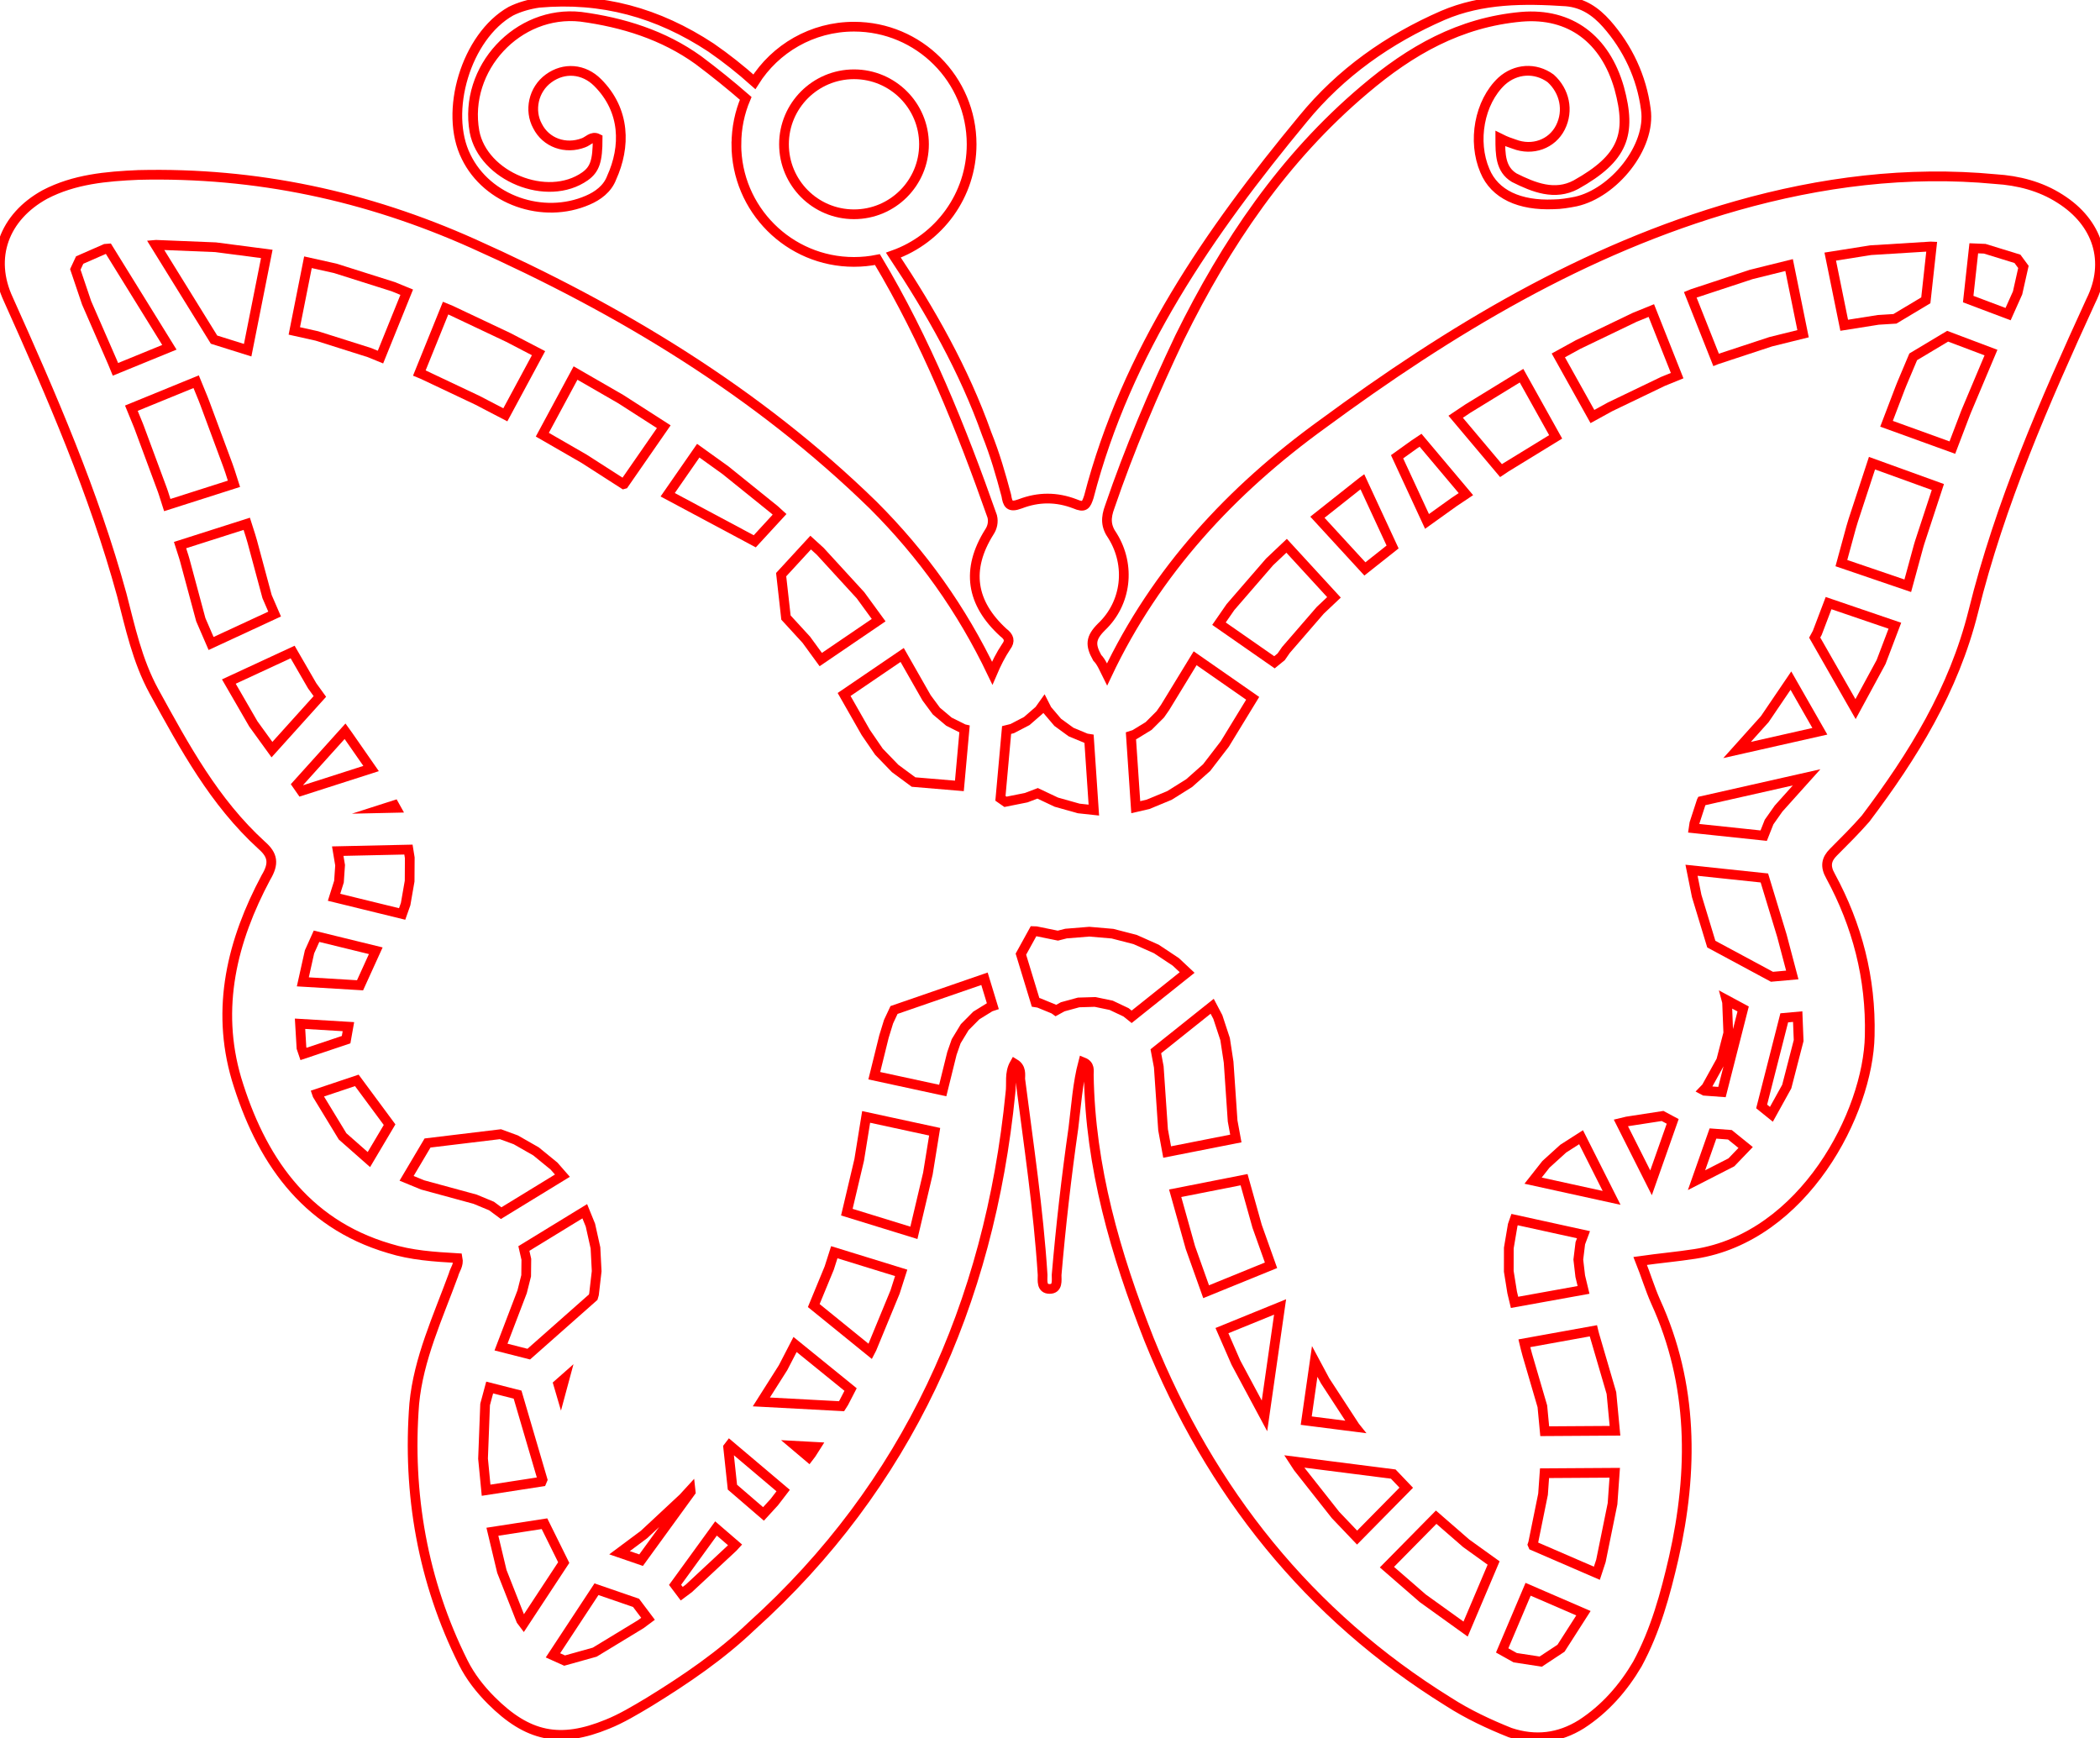
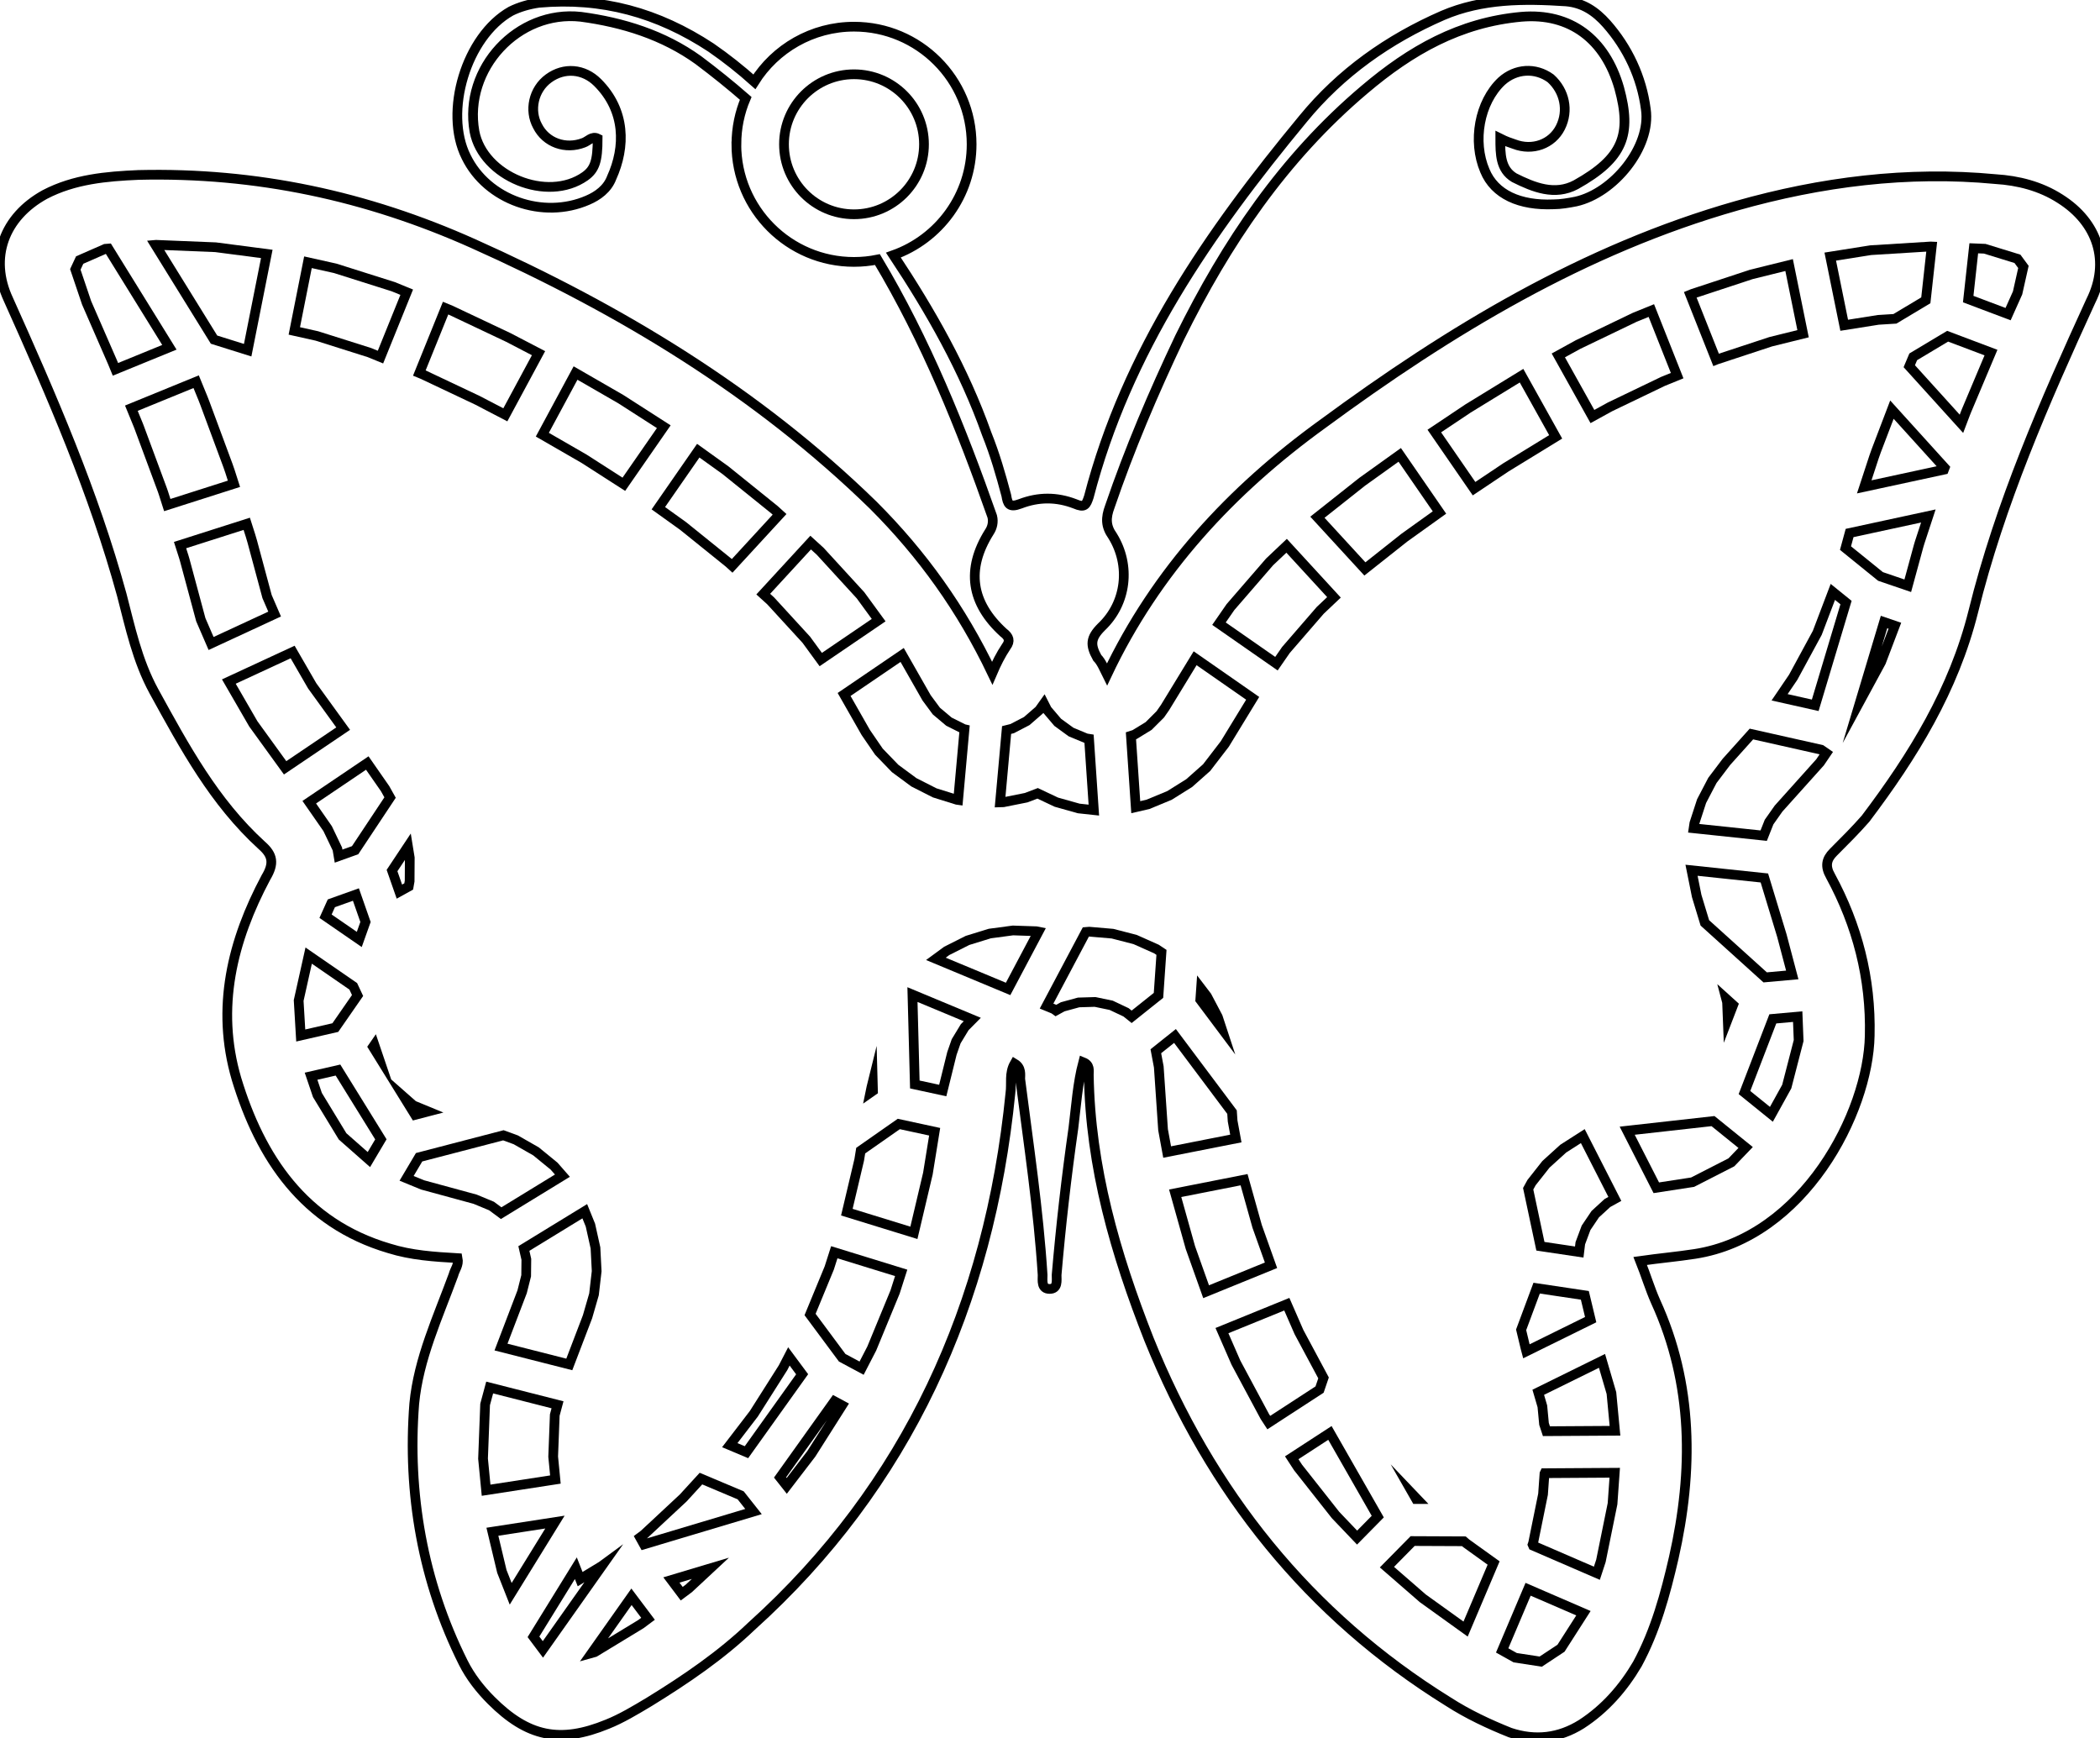
<svg xmlns="http://www.w3.org/2000/svg" version="1.1" width="216" height="178.687" viewBox="20.16,20.16,216,178.687">
-   <g fill="none" fill-rule="nonzero" stroke="#ff0000" stroke-width="1px" stroke-linecap="butt" stroke-linejoin="miter" stroke-miterlimit="10" stroke-dasharray="" stroke-dashoffset="0" font-family="none" font-weight="none" font-size="none" text-anchor="none" style="mix-blend-mode: normal">
+   <g fill="none" fill-rule="nonzero" stroke="#000000" stroke-width="1px" stroke-linecap="butt" stroke-linejoin="miter" stroke-miterlimit="10" stroke-dasharray="" stroke-dashoffset="0" font-family="none" font-weight="none" font-size="none" text-anchor="none" style="mix-blend-mode: normal">
    <path d="M45.635,56.179l-3.46,-1.086l-6.032,-9.746l0.07,-0.006l6.122,0.249l5.266,0.687z" />
    <path d="M51.835,47.134l2.807,0.626l5.973,1.89l1.379,0.565l-2.7,6.674l-1.131,-0.463l-5.407,-1.711l-2.324,-0.518z" />
    <path d="M65.992,51.852l0.548,0.225l5.914,2.797l3.098,1.613l-3.415,6.339l-2.859,-1.489l-5.649,-2.672l-0.337,-0.138z" />
-     <path d="M84.346,69.943l-0.043,0.012l-4.062,-2.607l-4.299,-2.479l3.416,-6.341l4.649,2.681l4.426,2.841z" />
-     <path d="M100.344,73.063l-0.518,-0.471l-5.049,-4.07l-2.796,-2.007l-3.145,4.533l8.957,4.788z" />
-     <path d="M100.507,79.266l3.034,-3.297l0.974,0.885l4.157,4.536l1.864,2.555l-5.955,4.054l-1.486,-2.037l-2.093,-2.283z" />
-     <path d="M118.84,100.994l-4.715,-0.396l-1.894,-1.398l-1.666,-1.725l-1.356,-1.978l-2.226,-3.906l5.971,-4.065l2.512,4.408l1.006,1.363l1.296,1.091l1.516,0.757l0.083,0.019z" />
-     <path d="M123.062,102.27l0.634,-7.025l0.575,-0.143l1.503,-0.782l1.278,-1.112l0.482,-0.677l0.321,0.633l1.098,1.29l1.369,0.998l1.564,0.651l0.29,0.046l0.494,7.333l-1.553,-0.168l-2.308,-0.649l-1.922,-0.908l-1.176,0.448l-2.131,0.426z" />
+     <path d="M79.359,58.528l4.649,2.681l4.426,2.841l-4.107,5.92l-4.086,-2.622l-4.298,-2.479z" />
+     <path d="M91.981,66.515l2.796,2.007l5.049,4.07l0.518,0.471l-4.876,5.299l-0.34,-0.309l-4.71,-3.796l-2.543,-1.825z" />
+     <path d="M103.541,75.969l0.974,0.885l4.157,4.536l1.864,2.554l-5.955,4.054l-1.486,-2.036l-3.667,-4.001l-0.763,-0.693z" />
+     <path d="M112.953,87.525l2.512,4.408l1.006,1.363l1.296,1.091l1.516,0.757l0.083,0.019l-0.656,7.278l-0.123,-0.017l-2.289,-0.715l-2.138,-1.085l-1.929,-1.424l-1.666,-1.725l-1.356,-1.978l-2.227,-3.907z" />
+     <path d="M123.695,95.246l0.576,-0.144l1.503,-0.782l1.278,-1.112l0.482,-0.677l0.321,0.633l1.098,1.29l1.369,0.998l1.564,0.651l0.29,0.046l0.494,7.333l-1.553,-0.168l-2.308,-0.649l-1.922,-0.908l-1.176,0.448l-2.352,0.47l-0.335,0.01z" />
    <path d="M136.485,95.838l0.374,-0.121l1.445,-0.884l1.199,-1.198l0.492,-0.707l3.092,-5.064l5.92,4.121l-2.867,4.695l-1.867,2.431l-1.793,1.592l-2.032,1.273l-2.216,0.917l-1.252,0.288z" />
-     <path d="M151.246,88.28l-5.705,-3.972l1.185,-1.711l4.017,-4.64l1.754,-1.661l4.871,5.304l-1.414,1.338l-3.526,4.073l-0.487,0.703z" />
-     <path d="M155.665,73.36l4.602,-3.645l0.018,-0.013l3.113,6.718l-2.849,2.257z" />
-     <path d="M169.886,63.025l1.267,-0.848l5.507,-3.376l3.51,6.292l-5.126,3.143l-0.494,0.33z" />
-     <path d="M180.444,56.715l2.025,-1.114l5.827,-2.801l1.715,-0.698l2.655,6.693l-1.451,0.591l-5.447,2.618l-1.816,0.998z" />
-     <path d="M194.014,50.475l0.232,-0.095l6.045,-1.993l3.891,-0.964l1.435,7.062l-3.331,0.825l-5.556,1.831l-0.062,0.025z" />
-     <path d="M218.244,51.05l-3.178,1.903l-1.709,0.106l-3.508,0.556l-1.435,-7.062l4.161,-0.66l6.159,-0.381l0.116,0.005z" />
+     <path d="M145.541,84.308l1.185,-1.711l4.017,-4.64l1.754,-1.661l4.871,5.304l-1.414,1.339l-3.526,4.073l-0.977,1.411z" />
+     <path d="M155.665,73.36l4.602,-3.645l3.865,-2.769l4.088,5.928l-3.61,2.586l-4.062,3.217z" />
+     <path d="M167.689,64.495l3.464,-2.318l5.508,-3.376l3.51,6.292l-5.126,3.143l-3.268,2.187z" />
+     <path d="M180.444,56.715l2.025,-1.114l5.827,-2.801l1.716,-0.698l2.655,6.693l-1.452,0.591l-5.447,2.618l-1.816,0.999z" />
+     <path d="M194.013,50.475l0.233,-0.095l6.045,-1.993l3.892,-0.964l1.435,7.062l-3.332,0.825l-5.556,1.831l-0.062,0.025z" />
+     <path d="M218.244,51.05l-3.178,1.903l-1.709,0.106l-3.508,0.556l-1.434,-7.062l4.162,-0.66l6.159,-0.381l0.116,0.005z" />
    <path d="M226.706,52.469l0.977,-2.182l0.6,-2.671l-0.616,-0.835l-3.361,-1.036l-1.129,-0.047l-0.573,5.224z" />
-     <path d="M220.488,54.742l4.459,1.682l-2.522,5.983l-0.093,0.231l-1.358,3.56l-6.771,-2.451l1.402,-3.675l0.185,-0.462l1.158,-2.748z" />
-     <path d="M219.483,70.252l-1.867,5.688l-0.106,0.351l-1.122,4.117l-6.828,-2.329l1.003,-3.681l0.211,-0.703l1.934,-5.895z" />
-     <path d="M215.061,84.519l-1.419,3.735l-2.625,4.84l-4.202,-7.354l0.265,-0.489l1.162,-3.058z" />
-     <path d="M205.981,100.113l-2.884,3.214l-0.975,1.385l-0.554,1.399l-7.205,-0.762l0.076,-0.513l0.742,-2.28l0.002,-0.004z" />
-     <path d="M202.418,120.626l-6.238,-3.357l-1.503,-4.951l-0.532,-2.647l7.493,0.792l1.803,5.938l1.068,4.038z" />
-     <path d="M202.361,134.773l1.579,-2.853l1.223,-4.732l-0.097,-2.464l-1.384,0.125l-2.323,9.114z" />
-     <path d="M196.35,136.747l-1.691,4.8l3.585,-1.834l1.467,-1.528l-1.619,-1.309z" />
-     <path d="M183.033,147.156l-0.328,0.88l-0.204,1.681l0.198,1.702l0.339,1.413l-7.097,1.281l-0.243,-1.014l-0.349,-2.175l0.003,-2.397l0.4,-2.365l0.195,-0.561z" />
-     <path d="M184.048,157.039l0.029,0.122l0.091,0.343l1.739,5.94l0.366,3.877l-7.228,0.046l-0.242,-2.561l-1.545,-5.28l-0.182,-0.685l-0.125,-0.52z" />
-     <path d="M177.85,179.139l-0.05,-0.117l0.056,-0.17l1.016,-5.001l0.154,-2.164l7.221,-0.046l-0.226,3.186l-1.195,5.878l-0.417,1.271z" />
+     <path d="M220.488,54.742l4.459,1.682l-2.522,5.983l-0.093,0.231l-0.424,1.113l-5.365,-5.925l0.406,-0.964z" />
+     <path d="M213.582,79.45l-3.6,-2.916l0.423,-1.553l8.1,-1.75l-0.889,2.71l-0.106,0.351l-1.122,4.116z" />
+     <path d="M211.564,92.086l2.078,-3.832l1.419,-3.735l-1.115,-0.38z" />
+     <path d="M207.48,97.268l0.524,0.361l-0.64,0.943l-4.267,4.755l-0.975,1.385l-0.554,1.399l-7.205,-0.761l0.076,-0.514l0.742,-2.28l1.11,-2.126l1.447,-1.912l2.568,-2.861z" />
+     <path d="M201.721,120.688l-6.205,-5.605l-0.839,-2.765l-0.532,-2.647l7.493,0.792l1.802,5.937l1.067,4.037z" />
+     <path d="M202.361,134.773l1.579,-2.853l1.223,-4.732l-0.097,-2.463l-2.559,0.23l-2.916,7.578z" />
+     <path d="M190.523,142.328l3.733,-0.575l3.988,-2.04l1.467,-1.528l-3.357,-2.714l-8.826,0.988z" />
+     <path d="M186.258,143.473l-0.767,0.425l-1.248,1.145l-0.946,1.405l-0.592,1.588l-0.109,0.902l-3.994,-0.596l-1.258,-5.914l0.347,-0.634l1.485,-1.883l1.776,-1.61l2.01,-1.287z" />
+     <path d="M179.221,167.365l-0.247,-0.747l-0.171,-1.812l-0.423,-1.444l6.557,-3.23l0.97,3.313l0.366,3.876z" />
+     <path d="M177.85,179.139l-0.05,-0.117l0.056,-0.17l1.016,-5.001l0.15,-2.116l0.023,-0.049l7.202,-0.046l-0.226,3.187l-1.195,5.878l-0.417,1.271z" />
    <path d="M174.669,189.913l1.34,0.749l2.627,0.403l2.085,-1.377l2.307,-3.602l-5.692,-2.462z" />
-     <path d="M170.907,187.718l-4.403,-3.164l-3.688,-3.205l5.064,-5.138l3.091,2.687l2.818,2.025z" />
-     <path d="M159.746,178.309l-2.214,-2.322l-3.857,-4.888l-0.407,-0.624l10.197,1.3l1.338,1.403z" />
-     <path d="M145.846,157.021l1.438,3.293l2.937,5.477l1.604,-11.205z" />
-     <path d="M144.218,153.019l-1.618,-4.541l-1.565,-5.586l7.086,-1.396l1.345,4.801l1.427,4.004z" />
-     <path d="M140.209,138.652l-0.42,-2.29l-0.44,-6.464l-0.303,-1.613l5.795,-4.626l0.58,1.101l0.75,2.278l0.361,2.37l0.412,6.051l0.331,1.8z" />
-     <path d="M136.557,124.744l-0.571,-0.459l-1.531,-0.724l-1.659,-0.346l-1.693,0.051l-1.634,0.446l-0.705,0.387l-0.204,-0.148l-1.567,-0.643l-0.315,-0.049l-1.512,-4.959l1.304,-2.367l0.275,0.009l2.224,0.453l0.84,-0.213l2.39,-0.194l2.389,0.205l2.322,0.599l2.191,0.976l1.998,1.326l1.167,1.093z" />
-     <path d="M121.421,120.83l0.854,2.802l-0.254,0.084l-1.441,0.891l-1.193,1.203l-0.879,1.448l-0.438,1.256l-0.943,3.812l-7.04,-1.524l0.993,-4.017l0.473,-1.538l0.564,-1.204z" />
-     <path d="M116.296,136.565l-0.696,4.305l-1.439,6.093l-6.897,-2.127l1.271,-5.378l0.714,-4.418z" />
-     <path d="M112.853,151.08l-0.63,1.972l-2.398,5.813l-0.152,0.294l-5.812,-4.716l1.592,-3.861l0.519,-1.625z" />
-     <path d="M103.345,170.04l0.263,-0.344l0.455,-0.716l-2.105,-0.113z" />
-     <path d="M90.279,184.079l0.732,-0.545l4.539,-4.228l0.222,-0.242l-1.965,-1.693l-4.211,5.8z" />
-     <path d="M81.511,183.619l-4.475,6.801l1.196,0.539l3.1,-0.866l4.747,-2.885l0.736,-0.548l-1.233,-1.639z" />
-     <path d="M76.164,176.88l-5.358,0.827l0.974,4.08l1.981,5.03l0.253,0.338l4.129,-6.277z" />
-     <path d="M70.526,162.873l-0.469,1.74l-0.213,5.577l0.315,3.246l5.717,-0.883l0.086,-0.204l-2.566,-8.746z" />
-     <path d="M74.548,159.439l-2.856,-0.727l2.173,-5.689l0.414,-1.643l0.019,-1.694l-0.254,-1.112l6.264,-3.833l0.58,1.43l0.52,2.341l0.124,2.394l-0.275,2.383l-0.085,0.293z" />
-     <path d="M71.707,144.939l-0.986,-0.732l-1.69,-0.701l-5.404,-1.472l-1.646,-0.678l2.154,-3.633l7.497,-0.905l1.579,0.578l2.083,1.189l1.856,1.517l0.858,0.981z" />
-     <path d="M56.861,131.282l-4.097,1.373l0.045,0.132l2.588,4.255l2.706,2.385l2.128,-3.589z" />
-     <path d="M52.718,116.457l-0.722,1.605l-0.688,3.086l5.886,0.354l1.616,-3.553z" />
-     <path d="M54.519,112.45l0.507,-1.61l0.116,-1.69l-0.243,-1.446l7.272,-0.161l0.137,0.845l-0.014,2.398l-0.412,2.362l-0.359,1.018z" />
-     <path d="M48.133,97.263l-1.918,-2.65l-2.516,-4.352l6.56,-3.039l2.007,3.472l0.795,1.099z" />
+     <path d="M170.907,187.718l-4.403,-3.164l-3.688,-3.206l2.644,-2.683l5.27,0.023l0.241,0.21l2.818,2.025z" />
+     <path d="M156.952,167.544l-3.929,2.555l0.652,1l3.857,4.888l2.214,2.322l2.127,-2.158z" />
+     <path d="M155.887,163.083l-5.224,3.397l-0.407,-0.624l-2.972,-5.542l-1.438,-3.294l6.672,-2.717l1.251,2.866l2.527,4.714z" />
+     <path d="M144.217,153.019l-1.617,-4.541l-1.565,-5.585l7.086,-1.396l1.345,4.8l1.427,4.003z" />
+     <path d="M140.209,138.652l-0.42,-2.29l-0.44,-6.464l-0.303,-1.612l1.969,-1.572l5.867,7.831l0.062,0.915l0.331,1.8z" />
+     <path d="M139.319,122.54l-2.762,2.204l-0.571,-0.459l-1.531,-0.724l-1.659,-0.346l-1.693,0.051l-1.634,0.446l-0.705,0.387l-0.204,-0.148l-0.755,-0.31l4.042,-7.624l0.352,-0.029l2.389,0.205l2.322,0.599l2.191,0.976l0.525,0.349z" />
+     <path d="M117.127,132.326l0.943,-3.812l0.438,-1.256l0.879,-1.448l0.781,-0.788l-6.155,-2.564l0.243,9.246z" />
+     <path d="M112.607,135.767l3.689,0.798l-0.696,4.305l-1.439,6.093l-6.897,-2.126l1.272,-5.379l0.154,-0.952z" />
+     <path d="M106.782,159.809l-3.3,-4.447l1.971,-4.779l0.519,-1.624l6.881,2.121l-0.63,1.972l-2.398,5.813l-1.043,2.018z" />
+     <path d="M101.083,172.99l2.525,-3.294l3.165,-4.988l-0.784,-0.421l-5.594,7.833z" />
+     <path d="M90.279,184.079l0.732,-0.545l2.217,-2.065l-4.009,1.2z" />
+     <path d="M81.031,190.177l0.301,-0.084l4.747,-2.885l0.735,-0.548l-1.701,-2.262z" />
+     <path d="M70.806,177.707l0.974,4.08l0.907,2.302l4.553,-7.375z" />
+     <path d="M70.159,173.436l-0.315,-3.246l0.213,-5.577l0.469,-1.74l6.979,1.776l-0.283,1.053l-0.164,4.28l0.229,2.355z" />
+     <path d="M71.692,158.712l2.173,-5.689l0.414,-1.643l0.019,-1.694l-0.254,-1.112l6.264,-3.834l0.58,1.431l0.52,2.341l0.124,2.394l-0.275,2.383l-0.666,2.303l-1.875,4.907z" />
+     <path d="M71.708,144.94l-0.987,-0.733l-1.69,-0.701l-5.404,-1.472l-1.646,-0.677l1.286,-2.169l8.669,-2.258l1.275,0.466l2.083,1.189l1.856,1.517l0.859,0.981z" />
+     <path d="M54.924,130.22l-2.77,0.634l0.655,1.933l2.588,4.255l2.706,2.385l1.233,-2.08z" />
+     <path d="M51.91,118.447l-1.03,4.62l0.213,3.599l3.557,-0.814l2.288,-3.299l-0.441,-0.944z" />
+     <path d="M56.687,107.607l-1.702,0.609l-0.124,-0.736l-0.999,-2.088l-1.892,-2.721l5.967,-4.03l1.835,2.638l0.51,0.913z" />
+     <path d="M49.487,99.134l-3.272,-4.521l-2.516,-4.352l6.56,-3.039l2.007,3.472l3.191,4.409z" />
    <path d="M41.872,86.346l-1.058,-2.446l-1.655,-6.148l-0.094,-0.318l-0.386,-1.209l6.86,-2.189l0.385,1.207l0.188,0.638l1.518,5.641l0.777,1.797z" />
    <path d="M37.365,72.109l-0.395,-1.238l-0.107,-0.312l-2.394,-6.459l-0.089,-0.229l-0.708,-1.726l6.664,-2.725l0.705,1.721l0.178,0.458l2.394,6.459l0.215,0.623l0.396,1.239z" />
    <path d="M31.298,45.727l-0.304,0.024l-2.639,1.157l-0.448,0.96l1.163,3.442l2.634,6.04l0.063,0.148l0.267,0.651l5.548,-2.269z" />
-     <path d="M77.582,162.523l0.65,-0.574l-0.392,1.454z" />
-     <path d="M163.859,67.141l1.767,-1.266l0.648,-0.434l4.665,5.542l-1.217,0.814l-2.783,1.994z" />
-     <path d="M59.791,103.275l0.929,-0.298l0.153,0.274z" />
-     <path d="M207.345,95.376l-8.513,1.923l2.849,-3.174l2.687,-3.96z" />
-     <path d="M91.203,173.606l-5.102,7.024l-2.218,-0.764l2.515,-1.873l4.038,-3.763l0.746,-0.815z" />
-     <path d="M199.455,123.937l-2.178,8.546l-1.8,-0.133l-0.095,-0.051l0.283,-0.294l1.532,-2.769l0.73,-2.825l-0.125,-3.17l-0.06,-0.226z" />
-     <path d="M154.515,166.279l0.872,-6.09l1.068,1.993l3.068,4.705l0.027,0.034z" />
-     <path d="M107.647,163.08l-0.697,1.349l-0.233,0.367l-8.247,-0.441l2.234,-3.523l1.233,-2.385z" />
-     <path d="M51.16,101.507l-0.452,-0.649l4.943,-5.486l0.221,0.306l0.155,0.22l2.302,3.309z" />
-     <path d="M51.021,125.458l0.147,2.485l0.21,0.621l4.382,-1.469l0.237,-1.338z" />
-     <path d="M185.925,143.367l-8.077,-1.772l1.328,-1.684l1.776,-1.61l1.832,-1.173z" />
-     <path d="M95.495,173.122l-0.439,-4.104l0.154,-0.201l5.504,4.654l-0.915,1.193l-1.109,1.211z" />
-     <path d="M192.209,135.501l-2.227,6.318l-3.101,-6.161l0.628,-0.151l3.658,-0.564z" />
+     <path d="M143.619,122.984l0.079,-1.138l0.605,0.793l1.118,2.122l0.369,1.121z" />
+     <path d="M62.859,134.83l-1.101,-1.779l0.91,0.802l1.527,0.629zM58.53,127.837l0.137,-0.198l0.314,0.926z" />
+     <path d="M96.343,173.961l1.32,1.67l-11.269,3.374l-0.396,-0.714l0.4,-0.298l4.038,-3.763l1.822,-1.99z" />
+     <path d="M76.001,189.81l-0.969,-1.295l4.357,-7.057l0.442,1.123l2.217,-1.347l0.023,-0.017z" />
+     <path d="M61.24,111.868l-0.757,-2.168l1.638,-2.467l0.187,1.155l-0.014,2.398l-0.097,0.553z" />
+     <path d="M102.665,161.508l-5.726,8.016l-1.716,-0.723l2.473,-3.226l3.008,-4.743l0.599,-1.159z" />
+     <path d="M178.215,152.652l4.957,0.74l0.6,2.499l-6.614,3.259l-0.082,-0.308l-0.457,-1.904z" />
+     <path d="M210.036,82.137l-3.167,10.566l-3.665,-0.823l1.401,-2.065l2.475,-4.563l1.601,-4.212z" />
+     <path d="M220.18,68.28l-0.071,0.186l-8.2,1.771l1.012,-3.086l0.228,-0.641l1.608,-4.217z" />
+     <path d="M56.768,112.166l-2.527,0.904l-0.596,1.325l3.469,2.392l0.64,-1.798z" />
+     <path d="M123.851,121.876l-7.428,-3.094l1.115,-0.818l2.142,-1.078l2.291,-0.707l2.377,-0.318l2.397,0.081l0.227,0.046z" />
+     <path d="M198.425,123.533l-0.555,1.441l-0.068,-1.733l-0.094,-0.356z" />
+     <path d="M165.818,174.346l-0.147,-0.257l0.245,0.257z" />
+     <path d="M109.952,132.352l-0.272,0.19l0.109,-0.532l0.139,-0.563z" />
    <path d="M95.904,35c0,-1.676 0.341,-3.272 0.957,-4.723c-1.565,-1.366 -3.191,-2.672 -4.866,-3.929c-3.599,-2.591 -7.773,-3.886 -12.091,-4.462c-6.477,-0.72 -12.091,5.326 -10.94,11.803c0.864,4.606 7.485,7.341 11.372,4.606c1.008,-0.72 1.296,-1.583 1.296,-3.886c-0.576,-0.288 -1.008,0.288 -1.439,0.432c-1.871,0.72 -3.886,0 -4.75,-1.727c-0.864,-1.583 -0.432,-3.743 1.152,-4.894c1.583,-1.152 3.599,-1.008 5.038,0.432c2.879,2.879 2.879,6.621 1.439,9.788c-0.432,1.152 -1.439,1.871 -2.447,2.303c-4.606,2.015 -10.364,0 -12.523,-4.462c-2.303,-4.606 0,-12.379 4.606,-14.97c0.864,-0.432 1.871,-0.72 2.879,-0.864c6.477,-0.576 12.235,1.008 17.705,4.606c1.581,1.092 3.064,2.272 4.461,3.52c2.14,-3.406 5.93,-5.669 10.249,-5.669c6.68,0 12.096,5.416 12.096,12.096c0,5.259 -3.357,9.735 -8.045,11.401c3.832,5.772 7.261,11.802 9.596,18.381c0.864,2.159 1.439,4.174 2.015,6.334c0.144,0.864 0.288,1.296 1.439,0.864c1.871,-0.72 3.743,-0.72 5.614,0c1.008,0.432 1.152,0.144 1.439,-0.72c3.886,-14.97 12.379,-27.205 22.023,-38.865c3.886,-4.75 8.781,-8.205 14.394,-10.652c4.03,-1.727 8.349,-1.727 12.667,-1.439c1.727,0.144 3.023,1.008 4.174,2.303c2.159,2.447 3.599,5.47 4.03,8.781c0.576,3.886 -3.311,8.637 -7.197,9.5c-0.72,0.144 -1.583,0.288 -2.303,0.288c-3.455,0.144 -6.046,-1.008 -7.053,-3.455c-1.296,-3.023 -0.576,-7.053 1.727,-9.212c1.439,-1.296 3.455,-1.439 5.038,-0.288c1.439,1.296 1.871,3.311 1.008,5.038c-0.864,1.727 -2.879,2.447 -4.75,1.727c-0.432,-0.144 -0.864,-0.288 -1.439,-0.576c0,1.583 0,3.167 1.439,4.03c2.015,1.008 4.174,1.871 6.334,0.72c4.894,-2.735 5.758,-5.182 4.462,-9.932c-1.439,-5.038 -5.038,-7.773 -10.076,-7.341c-6.334,0.576 -11.372,3.455 -16.122,7.485c-8.349,7.053 -14.25,15.834 -19.001,25.478c-2.735,5.758 -5.182,11.516 -7.197,17.417c-0.432,1.152 -0.432,2.015 0.288,3.023c1.871,3.023 1.439,6.909 -1.152,9.356c-1.152,1.152 -1.152,1.871 -0.432,3.167c0.432,0.432 0.72,1.152 1.008,1.727c5.038,-10.652 12.811,-19.001 22.167,-25.766c13.099,-9.644 26.918,-17.993 42.607,-22.455c8.637,-2.447 17.561,-3.599 26.63,-2.735c2.303,0.144 4.606,0.72 6.621,2.015c3.886,2.447 5.182,6.477 3.167,10.508c-4.75,10.364 -9.356,20.872 -12.091,31.956c-2.015,8.061 -6.19,14.826 -11.084,21.304c-1.008,1.152 -2.159,2.303 -3.311,3.455c-0.72,0.72 -0.864,1.439 -0.288,2.447c2.735,5.038 4.174,10.508 4.03,16.41c-0.144,7.917 -6.765,20.728 -17.993,22.455c-1.871,0.288 -3.599,0.432 -5.614,0.72c0.576,1.439 1.008,2.879 1.583,4.174c3.886,8.493 3.886,17.417 1.871,26.342c-0.864,3.743 -1.871,7.485 -3.743,10.94c-1.439,2.447 -3.311,4.606 -5.758,6.19c-2.303,1.439 -4.75,1.727 -7.341,0.864c-2.159,-0.864 -4.318,-1.871 -6.334,-3.167c-14.394,-8.925 -24.47,-21.592 -30.804,-37.282c-3.455,-8.781 -6.046,-17.705 -6.19,-27.205c0,-0.432 0.144,-1.008 -0.576,-1.296c-0.576,2.159 -0.72,4.462 -1.008,6.765c-0.72,5.038 -1.296,10.076 -1.727,15.114c0,0.576 0.144,1.439 -0.72,1.439c-0.864,0 -0.72,-0.864 -0.72,-1.439c-0.432,-6.765 -1.439,-13.387 -2.303,-20.152c0,-0.432 0.144,-1.152 -0.576,-1.583c-0.576,1.008 -0.288,2.015 -0.432,3.023c-2.159,21.736 -10.652,40.448 -26.63,54.843c-3.167,3.023 -6.765,5.47 -10.508,7.773c-1.439,0.864 -2.879,1.727 -4.318,2.303c-4.894,2.015 -8.205,1.296 -11.947,-2.447c-1.152,-1.152 -2.159,-2.447 -2.879,-3.886c-4.174,-8.349 -5.758,-17.417 -5.038,-26.63c0.432,-4.606 2.447,-8.925 4.03,-13.243c0.144,-0.576 0.576,-1.008 0.432,-1.727c-2.447,-0.144 -4.75,-0.288 -7.053,-1.008c-8.781,-2.591 -13.243,-9.356 -15.69,-17.417c-2.159,-7.341 -0.432,-14.25 3.023,-20.728c0.864,-1.439 0.72,-2.303 -0.432,-3.311c-4.894,-4.462 -7.917,-10.076 -11.084,-15.834c-1.727,-3.167 -2.447,-6.621 -3.311,-9.932c-2.879,-10.508 -7.197,-20.44 -11.659,-30.372c-2.015,-4.318 -0.432,-8.493 3.743,-10.796c3.023,-1.583 6.334,-1.871 9.644,-2.015c12.091,-0.288 23.463,2.159 34.403,7.053c15.114,6.765 29.221,15.258 41.168,26.918c5.038,5.038 9.068,10.652 12.235,17.273c0.432,-1.008 0.864,-1.871 1.439,-2.735c0.432,-0.576 0.288,-1.008 -0.288,-1.439c-3.311,-3.023 -3.886,-6.477 -1.439,-10.364c0.288,-0.432 0.432,-1.008 0.288,-1.583c-3.209,-9.125 -6.836,-18.109 -11.808,-26.419c-0.78,0.158 -1.588,0.241 -2.415,0.241c-6.68,0 -12.096,-5.416 -12.096,-12.096z" />
    <path d="M100.8,35c0,-3.976 3.224,-7.2 7.2,-7.2c3.976,0 7.2,3.224 7.2,7.2c0,3.976 -3.224,7.2 -7.2,7.2c-3.976,0 -7.2,-3.224 -7.2,-7.2z" />
  </g>
</svg>
